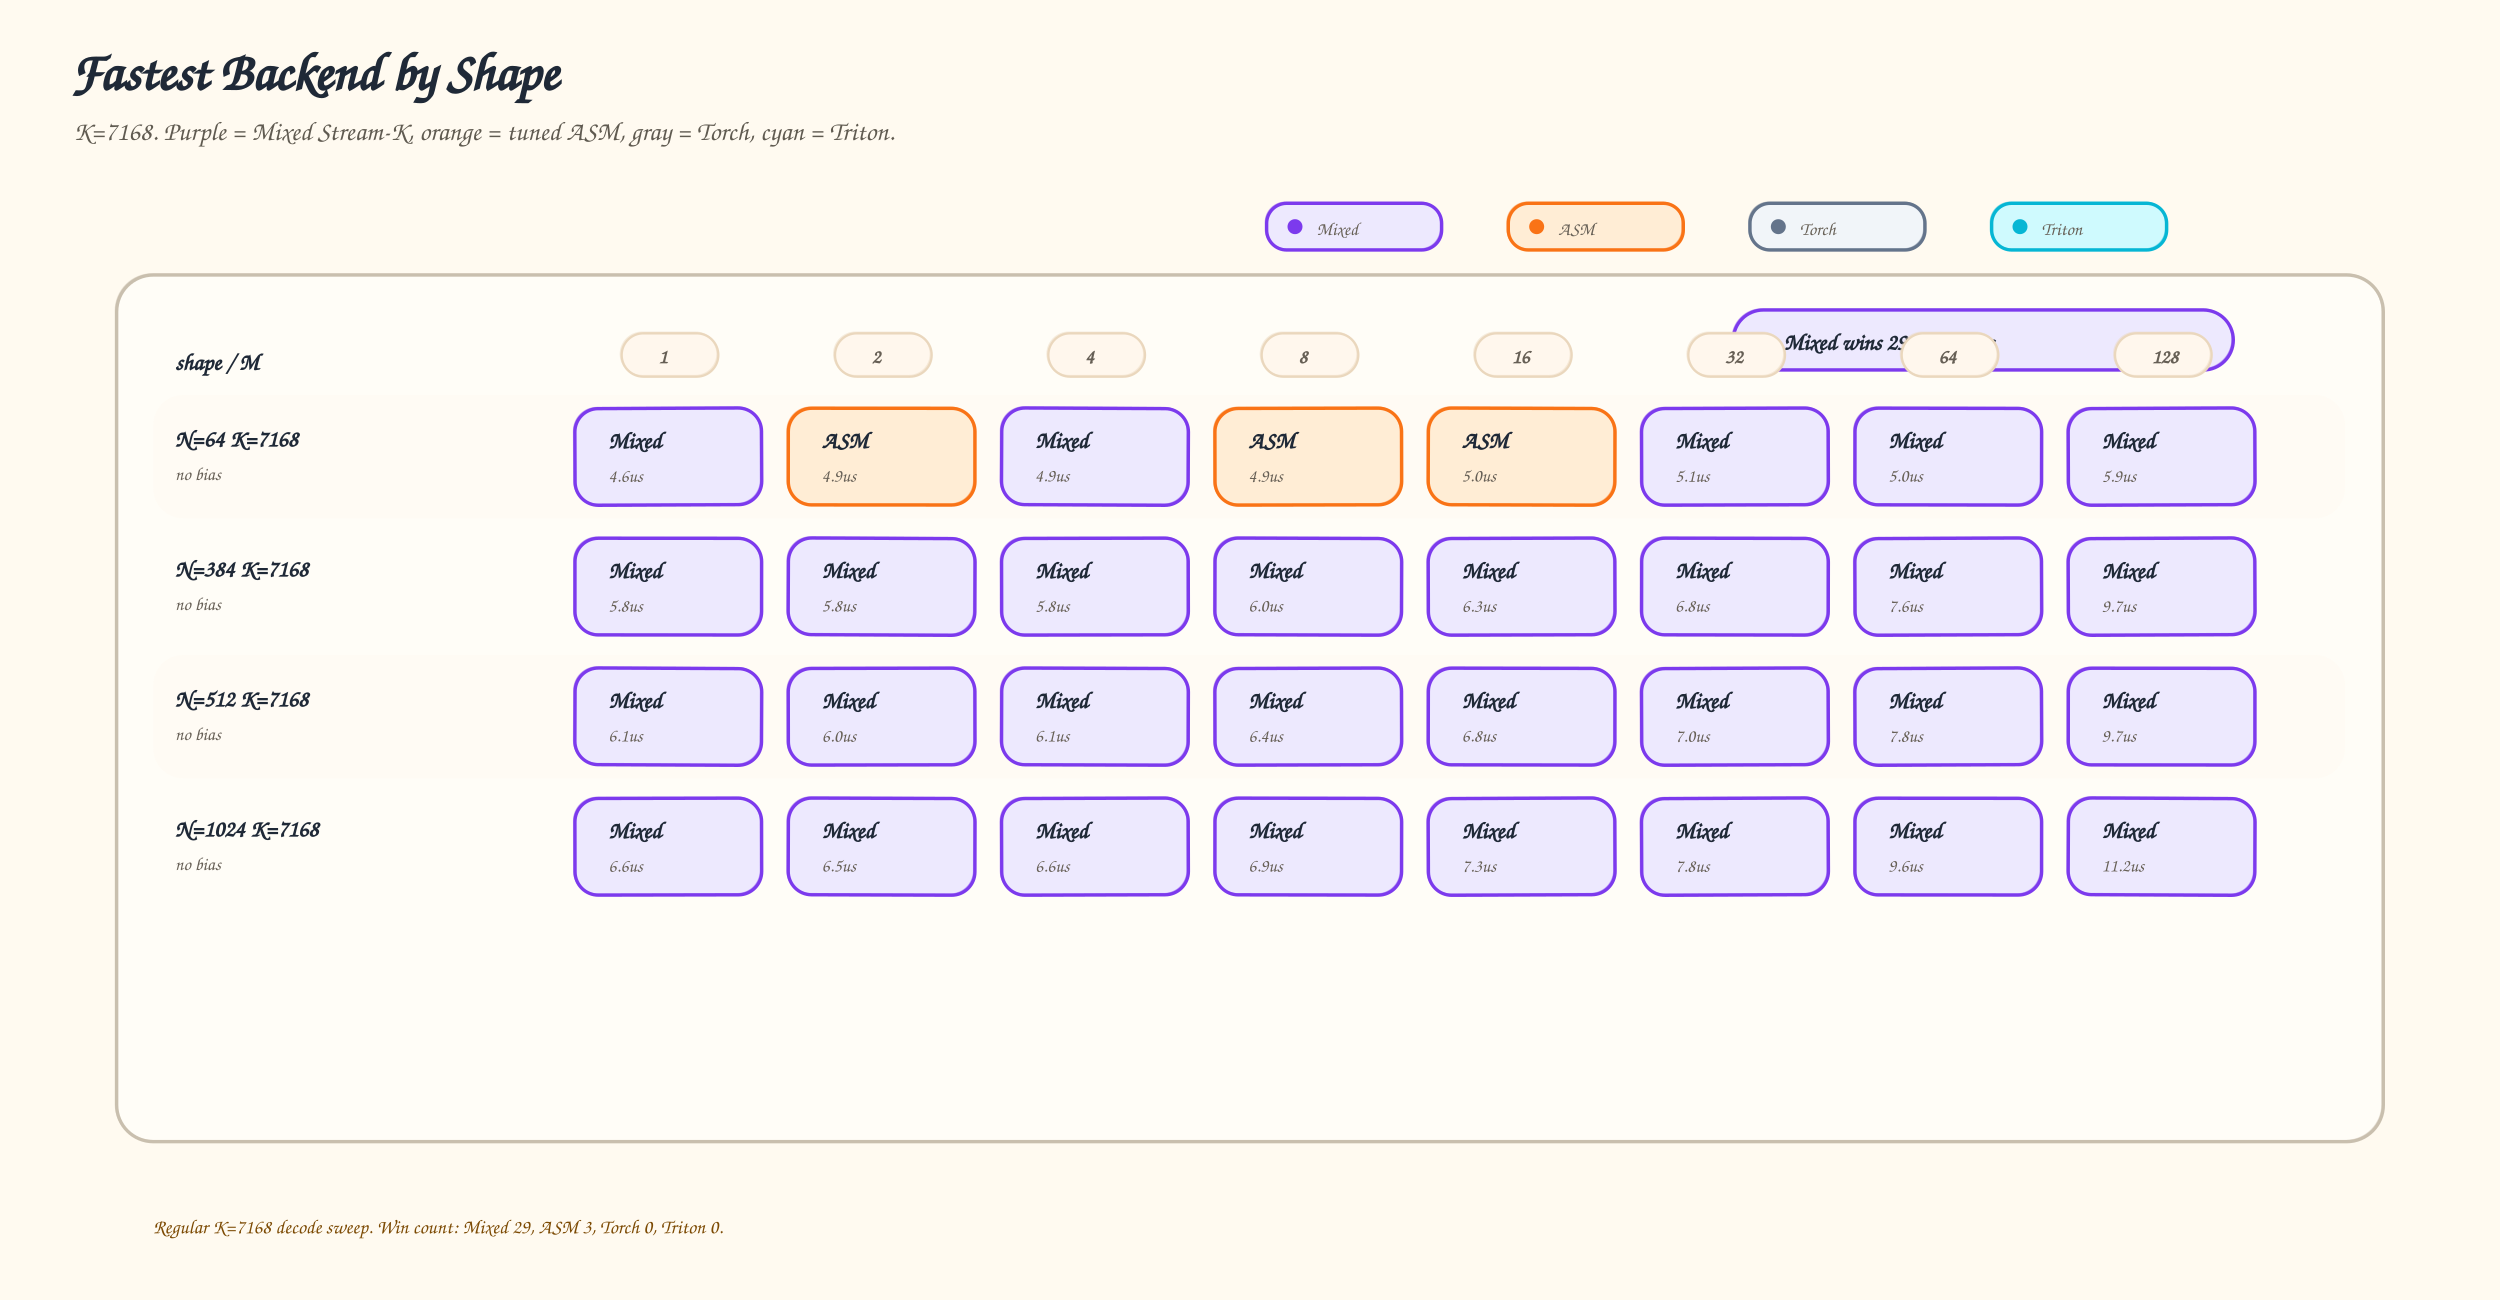
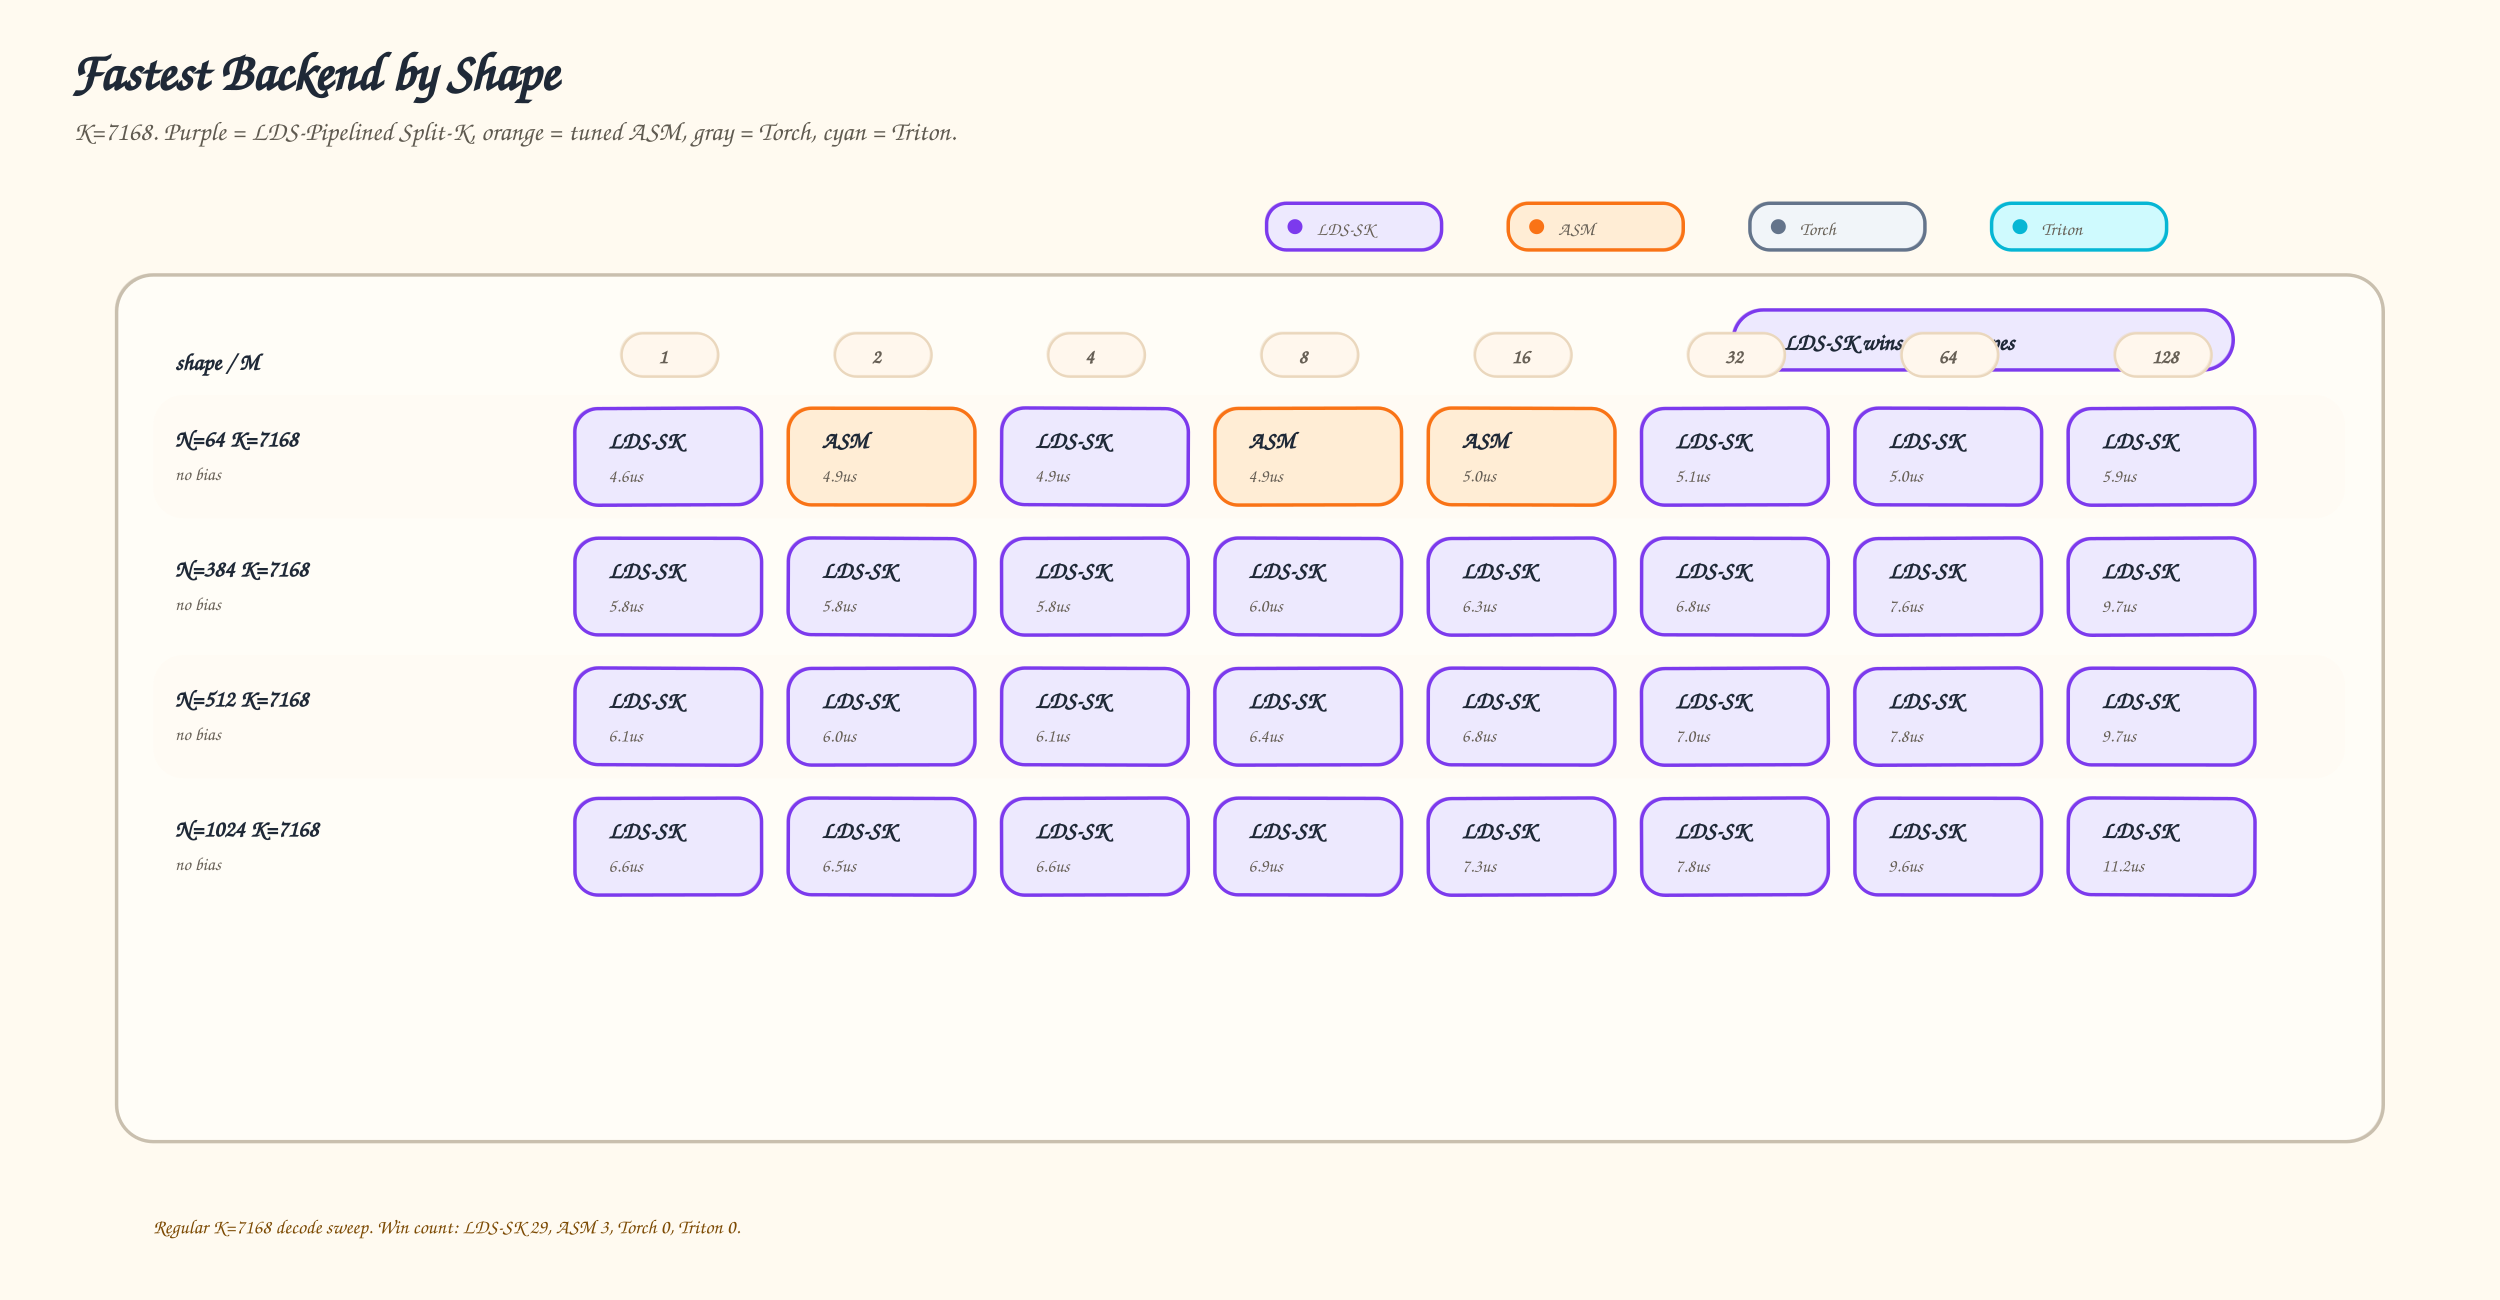
<svg xmlns="http://www.w3.org/2000/svg" width="1500" height="780" viewBox="0 0 1500 780" role="img" aria-labelledby="title desc">
  <defs>
    <marker id="arrow" markerWidth="10" markerHeight="10" refX="8" refY="4" orient="auto" markerUnits="strokeWidth">
      <path d="M0,0 C3,1 6,3 9,4 C6,5 3,7 0,8 Z" fill="#3f3f46" />
    </marker>
    <style>
    .bg{fill:#fffaf0}.paper{fill:#fffdf7;stroke:#c9bfae;stroke-width:2;rx:20}.stripe{fill:#fff7ed;opacity:.32}.plot{fill:#fffdf7;stroke:#c9bfae;stroke-width:2;rx:18}
    .title{font:800 32px "Comic Sans MS","Comic Neue","Chalkboard SE",cursive;fill:#1f2937}.subtitle{font:500 16px "Comic Sans MS","Comic Neue","Chalkboard SE",cursive;fill:#5f5a50}.section{font:800 18px "Comic Sans MS","Comic Neue","Chalkboard SE",cursive;fill:#1f2937}
    .label{font:700 14px "Comic Sans MS","Comic Neue","Chalkboard SE",cursive;fill:#1f2937}.small{font:500 13px "Comic Sans MS","Comic Neue","Chalkboard SE",cursive;fill:#5f5a50}.tiny{font:600 11px "Comic Sans MS","Comic Neue","Chalkboard SE",cursive;fill:#665f55}.axis{font:700 12px "Comic Sans MS","Comic Neue","Chalkboard SE",cursive;fill:#665f55}
    .num{font:800 18px "Comic Sans MS","Comic Neue","Chalkboard SE",cursive;fill:#1f2937}.stat{font:800 26px "Comic Sans MS","Comic Neue","Chalkboard SE",cursive;fill:#1f2937}.note{font:600 12px "Comic Sans MS","Comic Neue","Chalkboard SE",cursive;fill:#7c4a03}
    .grid{stroke:#e8dccd;stroke-width:1.15;stroke-dasharray:5 8}.axisline{stroke:#a89a89;stroke-width:1.8;stroke-linecap:round}
    .line{fill:none;stroke-linecap:round;stroke-linejoin:round}.dot{stroke:#fffdf7;stroke-width:2}.tag{fill:#fffdf7;stroke:#c9bfae;stroke-width:1.3;rx:8}
  </style>
  </defs>
  <rect class="bg" width="1500" height="780" />
  <text x="42" y="54" class="title">Fastest Backend by Shape</text>
-   <text x="44" y="84" class="subtitle">K=7168. Purple = Mixed Stream-K, orange = tuned ASM, gray = Torch, cyan = Triton.</text>
+   <text x="44" y="84" class="subtitle">K=7168. Purple = LDS-Pipelined Split-K, orange = tuned ASM, gray = Torch, cyan = Triton.</text>
  <rect class="" x="760" y="122" width="105" height="28" rx="12" fill="#ede9fe" stroke="#7c3aed" stroke-width="2" />
  <rect x="759.3" y="121.4" width="105" height="28" rx="12" fill="none" stroke="#7c3aed" stroke-width="1" opacity="0.45" />
  <circle cx="777" cy="136" r="4.5" fill="#7c3aed" />
-   <text x="790" y="141" class="tiny">Mixed</text>
+   <text x="790" y="141" class="tiny">LDS-SK</text>
  <rect class="" x="905" y="122" width="105" height="28" rx="12" fill="#ffedd5" stroke="#f97316" stroke-width="2" />
  <rect x="904.3" y="121.4" width="105" height="28" rx="12" fill="none" stroke="#f97316" stroke-width="1" opacity="0.45" />
  <circle cx="922" cy="136" r="4.5" fill="#f97316" />
  <text x="935" y="141" class="tiny">ASM</text>
  <rect class="" x="1050" y="122" width="105" height="28" rx="12" fill="#f1f5f9" stroke="#64748b" stroke-width="2" />
  <rect x="1049.3" y="121.4" width="105" height="28" rx="12" fill="none" stroke="#64748b" stroke-width="1" opacity="0.45" />
  <circle cx="1067" cy="136" r="4.5" fill="#64748b" />
  <text x="1080" y="141" class="tiny">Torch</text>
  <rect class="" x="1195" y="122" width="105" height="28" rx="12" fill="#cffafe" stroke="#06b6d4" stroke-width="2" />
  <rect x="1194.3" y="121.4" width="105" height="28" rx="12" fill="none" stroke="#06b6d4" stroke-width="1" opacity="0.45" />
  <circle cx="1212" cy="136" r="4.5" fill="#06b6d4" />
  <text x="1225" y="141" class="tiny">Triton</text>
  <rect class="" x="70" y="165" width="1360" height="520" rx="22" fill="#fffdf7" stroke="#c9bfae" stroke-width="2" />
  <rect x="69.3" y="164.4" width="1360" height="520" rx="22" fill="none" stroke="#c9bfae" stroke-width="1" opacity="0.45" />
  <rect class="" x="1040" y="186" width="300" height="36" rx="18" fill="#ede9fe" stroke="#7c3aed" stroke-width="2" />
  <rect x="1039.3" y="185.4" width="300" height="36" rx="18" fill="none" stroke="#7c3aed" stroke-width="1" opacity="0.45" />
-   <text x="1070" y="210" class="label">Mixed wins 29/32 shapes</text>
+   <text x="1070" y="210" class="label">LDS-SK wins 29/32 shapes</text>
  <text x="105" y="222" class="label">shape / M</text>
  <rect class="" x="373" y="200" width="58" height="26" rx="13" fill="#fff7ed" stroke="#ead7bd" stroke-width="1.4" />
  <rect x="372.3" y="199.4" width="58" height="26" rx="13" fill="none" stroke="#ead7bd" stroke-width="1" opacity="0.45" />
  <text x="395" y="218" class="axis">1</text>
  <rect class="" x="501" y="200" width="58" height="26" rx="13" fill="#fff7ed" stroke="#ead7bd" stroke-width="1.4" />
  <rect x="500.3" y="199.4" width="58" height="26" rx="13" fill="none" stroke="#ead7bd" stroke-width="1" opacity="0.45" />
  <text x="523" y="218" class="axis">2</text>
  <rect class="" x="629" y="200" width="58" height="26" rx="13" fill="#fff7ed" stroke="#ead7bd" stroke-width="1.4" />
  <rect x="628.3" y="199.4" width="58" height="26" rx="13" fill="none" stroke="#ead7bd" stroke-width="1" opacity="0.45" />
  <text x="651" y="218" class="axis">4</text>
  <rect class="" x="757" y="200" width="58" height="26" rx="13" fill="#fff7ed" stroke="#ead7bd" stroke-width="1.4" />
  <rect x="756.3" y="199.4" width="58" height="26" rx="13" fill="none" stroke="#ead7bd" stroke-width="1" opacity="0.45" />
  <text x="779" y="218" class="axis">8</text>
  <rect class="" x="885" y="200" width="58" height="26" rx="13" fill="#fff7ed" stroke="#ead7bd" stroke-width="1.4" />
  <rect x="884.3" y="199.4" width="58" height="26" rx="13" fill="none" stroke="#ead7bd" stroke-width="1" opacity="0.45" />
  <text x="907" y="218" class="axis">16</text>
  <rect class="" x="1013" y="200" width="58" height="26" rx="13" fill="#fff7ed" stroke="#ead7bd" stroke-width="1.4" />
  <rect x="1012.3" y="199.4" width="58" height="26" rx="13" fill="none" stroke="#ead7bd" stroke-width="1" opacity="0.45" />
  <text x="1035" y="218" class="axis">32</text>
  <rect class="" x="1141" y="200" width="58" height="26" rx="13" fill="#fff7ed" stroke="#ead7bd" stroke-width="1.4" />
  <rect x="1140.3" y="199.4" width="58" height="26" rx="13" fill="none" stroke="#ead7bd" stroke-width="1" opacity="0.45" />
  <text x="1163" y="218" class="axis">64</text>
  <rect class="" x="1269" y="200" width="58" height="26" rx="13" fill="#fff7ed" stroke="#ead7bd" stroke-width="1.4" />
  <rect x="1268.3" y="199.4" width="58" height="26" rx="13" fill="none" stroke="#ead7bd" stroke-width="1" opacity="0.45" />
  <text x="1291" y="218" class="axis">128</text>
  <rect class="stripe" x="92" y="237" width="1315" height="74" rx="18" />
  <text x="105" y="268" class="label">N=64  K=7168</text>
  <text x="105" y="288" class="tiny">no bias</text>
  <g transform="rotate(-0.26 401 274)">
    <rect class="" x="345" y="245" width="112" height="58" rx="14" fill="#ede9fe" stroke="#7c3aed" stroke-width="2" />
    <rect x="344.3" y="244.4" width="112" height="58" rx="14" fill="none" stroke="#7c3aed" stroke-width="1" opacity="0.45" />
-     <text x="365" y="269" class="label">Mixed</text>
+     <text x="365" y="269" class="label">LDS-SK</text>
    <text x="365" y="289" class="tiny">4.6us</text>
  </g>
  <g transform="rotate(0.04 529 274)">
    <rect class="" x="473" y="245" width="112" height="58" rx="14" fill="#ffedd5" stroke="#f97316" stroke-width="2" />
    <rect x="472.3" y="244.4" width="112" height="58" rx="14" fill="none" stroke="#f97316" stroke-width="1" opacity="0.45" />
    <text x="493" y="269" class="label">ASM</text>
    <text x="493" y="289" class="tiny">4.9us</text>
  </g>
  <g transform="rotate(0.26 657 274)">
    <rect class="" x="601" y="245" width="112" height="58" rx="14" fill="#ede9fe" stroke="#7c3aed" stroke-width="2" />
    <rect x="600.3" y="244.4" width="112" height="58" rx="14" fill="none" stroke="#7c3aed" stroke-width="1" opacity="0.45" />
-     <text x="621" y="269" class="label">Mixed</text>
+     <text x="621" y="269" class="label">LDS-SK</text>
    <text x="621" y="289" class="tiny">4.9us</text>
  </g>
  <g transform="rotate(-0.12 785 274)">
    <rect class="" x="729" y="245" width="112" height="58" rx="14" fill="#ffedd5" stroke="#f97316" stroke-width="2" />
    <rect x="728.3" y="244.4" width="112" height="58" rx="14" fill="none" stroke="#f97316" stroke-width="1" opacity="0.45" />
    <text x="749" y="269" class="label">ASM</text>
    <text x="749" y="289" class="tiny">4.9us</text>
  </g>
  <g transform="rotate(0.18 913 274)">
    <rect class="" x="857" y="245" width="112" height="58" rx="14" fill="#ffedd5" stroke="#f97316" stroke-width="2" />
    <rect x="856.3" y="244.4" width="112" height="58" rx="14" fill="none" stroke="#f97316" stroke-width="1" opacity="0.45" />
    <text x="877" y="269" class="label">ASM</text>
    <text x="877" y="289" class="tiny">5.0us</text>
  </g>
  <g transform="rotate(-0.18 1041 274)">
    <rect class="" x="985" y="245" width="112" height="58" rx="14" fill="#ede9fe" stroke="#7c3aed" stroke-width="2" />
    <rect x="984.3" y="244.4" width="112" height="58" rx="14" fill="none" stroke="#7c3aed" stroke-width="1" opacity="0.45" />
-     <text x="1005" y="269" class="label">Mixed</text>
+     <text x="1005" y="269" class="label">LDS-SK</text>
    <text x="1005" y="289" class="tiny">5.1us</text>
  </g>
  <g transform="rotate(0.10 1169 274)">
    <rect class="" x="1113" y="245" width="112" height="58" rx="14" fill="#ede9fe" stroke="#7c3aed" stroke-width="2" />
    <rect x="1112.3" y="244.4" width="112" height="58" rx="14" fill="none" stroke="#7c3aed" stroke-width="1" opacity="0.45" />
-     <text x="1133" y="269" class="label">Mixed</text>
+     <text x="1133" y="269" class="label">LDS-SK</text>
    <text x="1133" y="289" class="tiny">5.0us</text>
  </g>
  <g transform="rotate(-0.24 1297 274)">
    <rect class="" x="1241" y="245" width="112" height="58" rx="14" fill="#ede9fe" stroke="#7c3aed" stroke-width="2" />
    <rect x="1240.3" y="244.4" width="112" height="58" rx="14" fill="none" stroke="#7c3aed" stroke-width="1" opacity="0.45" />
-     <text x="1261" y="269" class="label">Mixed</text>
+     <text x="1261" y="269" class="label">LDS-SK</text>
    <text x="1261" y="289" class="tiny">5.9us</text>
  </g>
  <text x="105" y="346" class="label">N=384  K=7168</text>
  <text x="105" y="366" class="tiny">no bias</text>
  <g transform="rotate(0.04 401 352)">
    <rect class="" x="345" y="323" width="112" height="58" rx="14" fill="#ede9fe" stroke="#7c3aed" stroke-width="2" />
    <rect x="344.3" y="322.4" width="112" height="58" rx="14" fill="none" stroke="#7c3aed" stroke-width="1" opacity="0.45" />
-     <text x="365" y="347" class="label">Mixed</text>
+     <text x="365" y="347" class="label">LDS-SK</text>
    <text x="365" y="367" class="tiny">5.8us</text>
  </g>
  <g transform="rotate(0.26 529 352)">
    <rect class="" x="473" y="323" width="112" height="58" rx="14" fill="#ede9fe" stroke="#7c3aed" stroke-width="2" />
    <rect x="472.3" y="322.4" width="112" height="58" rx="14" fill="none" stroke="#7c3aed" stroke-width="1" opacity="0.45" />
-     <text x="493" y="347" class="label">Mixed</text>
+     <text x="493" y="347" class="label">LDS-SK</text>
    <text x="493" y="367" class="tiny">5.8us</text>
  </g>
  <g transform="rotate(-0.12 657 352)">
    <rect class="" x="601" y="323" width="112" height="58" rx="14" fill="#ede9fe" stroke="#7c3aed" stroke-width="2" />
    <rect x="600.3" y="322.4" width="112" height="58" rx="14" fill="none" stroke="#7c3aed" stroke-width="1" opacity="0.45" />
-     <text x="621" y="347" class="label">Mixed</text>
+     <text x="621" y="347" class="label">LDS-SK</text>
    <text x="621" y="367" class="tiny">5.8us</text>
  </g>
  <g transform="rotate(0.18 785 352)">
    <rect class="" x="729" y="323" width="112" height="58" rx="14" fill="#ede9fe" stroke="#7c3aed" stroke-width="2" />
    <rect x="728.3" y="322.4" width="112" height="58" rx="14" fill="none" stroke="#7c3aed" stroke-width="1" opacity="0.45" />
-     <text x="749" y="347" class="label">Mixed</text>
+     <text x="749" y="347" class="label">LDS-SK</text>
    <text x="749" y="367" class="tiny">6.0us</text>
  </g>
  <g transform="rotate(-0.18 913 352)">
    <rect class="" x="857" y="323" width="112" height="58" rx="14" fill="#ede9fe" stroke="#7c3aed" stroke-width="2" />
    <rect x="856.3" y="322.4" width="112" height="58" rx="14" fill="none" stroke="#7c3aed" stroke-width="1" opacity="0.45" />
-     <text x="877" y="347" class="label">Mixed</text>
+     <text x="877" y="347" class="label">LDS-SK</text>
    <text x="877" y="367" class="tiny">6.3us</text>
  </g>
  <g transform="rotate(0.10 1041 352)">
    <rect class="" x="985" y="323" width="112" height="58" rx="14" fill="#ede9fe" stroke="#7c3aed" stroke-width="2" />
    <rect x="984.3" y="322.4" width="112" height="58" rx="14" fill="none" stroke="#7c3aed" stroke-width="1" opacity="0.45" />
-     <text x="1005" y="347" class="label">Mixed</text>
+     <text x="1005" y="347" class="label">LDS-SK</text>
    <text x="1005" y="367" class="tiny">6.8us</text>
  </g>
  <g transform="rotate(-0.24 1169 352)">
    <rect class="" x="1113" y="323" width="112" height="58" rx="14" fill="#ede9fe" stroke="#7c3aed" stroke-width="2" />
    <rect x="1112.3" y="322.4" width="112" height="58" rx="14" fill="none" stroke="#7c3aed" stroke-width="1" opacity="0.45" />
-     <text x="1133" y="347" class="label">Mixed</text>
+     <text x="1133" y="347" class="label">LDS-SK</text>
    <text x="1133" y="367" class="tiny">7.6us</text>
  </g>
  <g transform="rotate(-0.26 1297 352)">
    <rect class="" x="1241" y="323" width="112" height="58" rx="14" fill="#ede9fe" stroke="#7c3aed" stroke-width="2" />
    <rect x="1240.3" y="322.4" width="112" height="58" rx="14" fill="none" stroke="#7c3aed" stroke-width="1" opacity="0.45" />
-     <text x="1261" y="347" class="label">Mixed</text>
+     <text x="1261" y="347" class="label">LDS-SK</text>
    <text x="1261" y="367" class="tiny">9.7us</text>
  </g>
  <rect class="stripe" x="92" y="393" width="1315" height="74" rx="18" />
  <text x="105" y="424" class="label">N=512  K=7168</text>
  <text x="105" y="444" class="tiny">no bias</text>
  <g transform="rotate(0.26 401 430)">
    <rect class="" x="345" y="401" width="112" height="58" rx="14" fill="#ede9fe" stroke="#7c3aed" stroke-width="2" />
    <rect x="344.3" y="400.4" width="112" height="58" rx="14" fill="none" stroke="#7c3aed" stroke-width="1" opacity="0.45" />
-     <text x="365" y="425" class="label">Mixed</text>
+     <text x="365" y="425" class="label">LDS-SK</text>
    <text x="365" y="445" class="tiny">6.1us</text>
  </g>
  <g transform="rotate(-0.12 529 430)">
    <rect class="" x="473" y="401" width="112" height="58" rx="14" fill="#ede9fe" stroke="#7c3aed" stroke-width="2" />
    <rect x="472.3" y="400.4" width="112" height="58" rx="14" fill="none" stroke="#7c3aed" stroke-width="1" opacity="0.45" />
-     <text x="493" y="425" class="label">Mixed</text>
+     <text x="493" y="425" class="label">LDS-SK</text>
    <text x="493" y="445" class="tiny">6.0us</text>
  </g>
  <g transform="rotate(0.18 657 430)">
    <rect class="" x="601" y="401" width="112" height="58" rx="14" fill="#ede9fe" stroke="#7c3aed" stroke-width="2" />
    <rect x="600.3" y="400.4" width="112" height="58" rx="14" fill="none" stroke="#7c3aed" stroke-width="1" opacity="0.45" />
-     <text x="621" y="425" class="label">Mixed</text>
+     <text x="621" y="425" class="label">LDS-SK</text>
    <text x="621" y="445" class="tiny">6.1us</text>
  </g>
  <g transform="rotate(-0.18 785 430)">
    <rect class="" x="729" y="401" width="112" height="58" rx="14" fill="#ede9fe" stroke="#7c3aed" stroke-width="2" />
    <rect x="728.3" y="400.4" width="112" height="58" rx="14" fill="none" stroke="#7c3aed" stroke-width="1" opacity="0.45" />
-     <text x="749" y="425" class="label">Mixed</text>
+     <text x="749" y="425" class="label">LDS-SK</text>
    <text x="749" y="445" class="tiny">6.4us</text>
  </g>
  <g transform="rotate(0.10 913 430)">
    <rect class="" x="857" y="401" width="112" height="58" rx="14" fill="#ede9fe" stroke="#7c3aed" stroke-width="2" />
    <rect x="856.3" y="400.4" width="112" height="58" rx="14" fill="none" stroke="#7c3aed" stroke-width="1" opacity="0.45" />
-     <text x="877" y="425" class="label">Mixed</text>
+     <text x="877" y="425" class="label">LDS-SK</text>
    <text x="877" y="445" class="tiny">6.8us</text>
  </g>
  <g transform="rotate(-0.24 1041 430)">
    <rect class="" x="985" y="401" width="112" height="58" rx="14" fill="#ede9fe" stroke="#7c3aed" stroke-width="2" />
    <rect x="984.3" y="400.4" width="112" height="58" rx="14" fill="none" stroke="#7c3aed" stroke-width="1" opacity="0.45" />
-     <text x="1005" y="425" class="label">Mixed</text>
+     <text x="1005" y="425" class="label">LDS-SK</text>
    <text x="1005" y="445" class="tiny">7.0us</text>
  </g>
  <g transform="rotate(-0.26 1169 430)">
    <rect class="" x="1113" y="401" width="112" height="58" rx="14" fill="#ede9fe" stroke="#7c3aed" stroke-width="2" />
    <rect x="1112.3" y="400.4" width="112" height="58" rx="14" fill="none" stroke="#7c3aed" stroke-width="1" opacity="0.45" />
-     <text x="1133" y="425" class="label">Mixed</text>
+     <text x="1133" y="425" class="label">LDS-SK</text>
    <text x="1133" y="445" class="tiny">7.8us</text>
  </g>
  <g transform="rotate(0.04 1297 430)">
    <rect class="" x="1241" y="401" width="112" height="58" rx="14" fill="#ede9fe" stroke="#7c3aed" stroke-width="2" />
    <rect x="1240.3" y="400.4" width="112" height="58" rx="14" fill="none" stroke="#7c3aed" stroke-width="1" opacity="0.45" />
-     <text x="1261" y="425" class="label">Mixed</text>
+     <text x="1261" y="425" class="label">LDS-SK</text>
    <text x="1261" y="445" class="tiny">9.7us</text>
  </g>
  <text x="105" y="502" class="label">N=1024  K=7168</text>
  <text x="105" y="522" class="tiny">no bias</text>
  <g transform="rotate(-0.12 401 508)">
    <rect class="" x="345" y="479" width="112" height="58" rx="14" fill="#ede9fe" stroke="#7c3aed" stroke-width="2" />
    <rect x="344.3" y="478.4" width="112" height="58" rx="14" fill="none" stroke="#7c3aed" stroke-width="1" opacity="0.45" />
-     <text x="365" y="503" class="label">Mixed</text>
+     <text x="365" y="503" class="label">LDS-SK</text>
    <text x="365" y="523" class="tiny">6.6us</text>
  </g>
  <g transform="rotate(0.18 529 508)">
    <rect class="" x="473" y="479" width="112" height="58" rx="14" fill="#ede9fe" stroke="#7c3aed" stroke-width="2" />
    <rect x="472.3" y="478.4" width="112" height="58" rx="14" fill="none" stroke="#7c3aed" stroke-width="1" opacity="0.45" />
-     <text x="493" y="503" class="label">Mixed</text>
+     <text x="493" y="503" class="label">LDS-SK</text>
    <text x="493" y="523" class="tiny">6.5us</text>
  </g>
  <g transform="rotate(-0.18 657 508)">
    <rect class="" x="601" y="479" width="112" height="58" rx="14" fill="#ede9fe" stroke="#7c3aed" stroke-width="2" />
    <rect x="600.3" y="478.4" width="112" height="58" rx="14" fill="none" stroke="#7c3aed" stroke-width="1" opacity="0.45" />
-     <text x="621" y="503" class="label">Mixed</text>
+     <text x="621" y="503" class="label">LDS-SK</text>
    <text x="621" y="523" class="tiny">6.6us</text>
  </g>
  <g transform="rotate(0.10 785 508)">
    <rect class="" x="729" y="479" width="112" height="58" rx="14" fill="#ede9fe" stroke="#7c3aed" stroke-width="2" />
    <rect x="728.3" y="478.4" width="112" height="58" rx="14" fill="none" stroke="#7c3aed" stroke-width="1" opacity="0.45" />
-     <text x="749" y="503" class="label">Mixed</text>
+     <text x="749" y="503" class="label">LDS-SK</text>
    <text x="749" y="523" class="tiny">6.9us</text>
  </g>
  <g transform="rotate(-0.24 913 508)">
    <rect class="" x="857" y="479" width="112" height="58" rx="14" fill="#ede9fe" stroke="#7c3aed" stroke-width="2" />
    <rect x="856.3" y="478.4" width="112" height="58" rx="14" fill="none" stroke="#7c3aed" stroke-width="1" opacity="0.45" />
-     <text x="877" y="503" class="label">Mixed</text>
+     <text x="877" y="503" class="label">LDS-SK</text>
    <text x="877" y="523" class="tiny">7.3us</text>
  </g>
  <g transform="rotate(-0.26 1041 508)">
    <rect class="" x="985" y="479" width="112" height="58" rx="14" fill="#ede9fe" stroke="#7c3aed" stroke-width="2" />
    <rect x="984.3" y="478.4" width="112" height="58" rx="14" fill="none" stroke="#7c3aed" stroke-width="1" opacity="0.45" />
-     <text x="1005" y="503" class="label">Mixed</text>
+     <text x="1005" y="503" class="label">LDS-SK</text>
    <text x="1005" y="523" class="tiny">7.8us</text>
  </g>
  <g transform="rotate(0.04 1169 508)">
    <rect class="" x="1113" y="479" width="112" height="58" rx="14" fill="#ede9fe" stroke="#7c3aed" stroke-width="2" />
    <rect x="1112.3" y="478.4" width="112" height="58" rx="14" fill="none" stroke="#7c3aed" stroke-width="1" opacity="0.45" />
-     <text x="1133" y="503" class="label">Mixed</text>
+     <text x="1133" y="503" class="label">LDS-SK</text>
    <text x="1133" y="523" class="tiny">9.6us</text>
  </g>
  <g transform="rotate(0.26 1297 508)">
    <rect class="" x="1241" y="479" width="112" height="58" rx="14" fill="#ede9fe" stroke="#7c3aed" stroke-width="2" />
    <rect x="1240.3" y="478.4" width="112" height="58" rx="14" fill="none" stroke="#7c3aed" stroke-width="1" opacity="0.45" />
-     <text x="1261" y="503" class="label">Mixed</text>
+     <text x="1261" y="503" class="label">LDS-SK</text>
    <text x="1261" y="523" class="tiny">11.2us</text>
  </g>
-   <text x="92" y="740" class="note">Regular K=7168 decode sweep. Win count: Mixed 29, ASM 3, Torch 0, Triton 0.</text>
+   <text x="92" y="740" class="note">Regular K=7168 decode sweep. Win count: LDS-SK 29, ASM 3, Torch 0, Triton 0.</text>
</svg>
